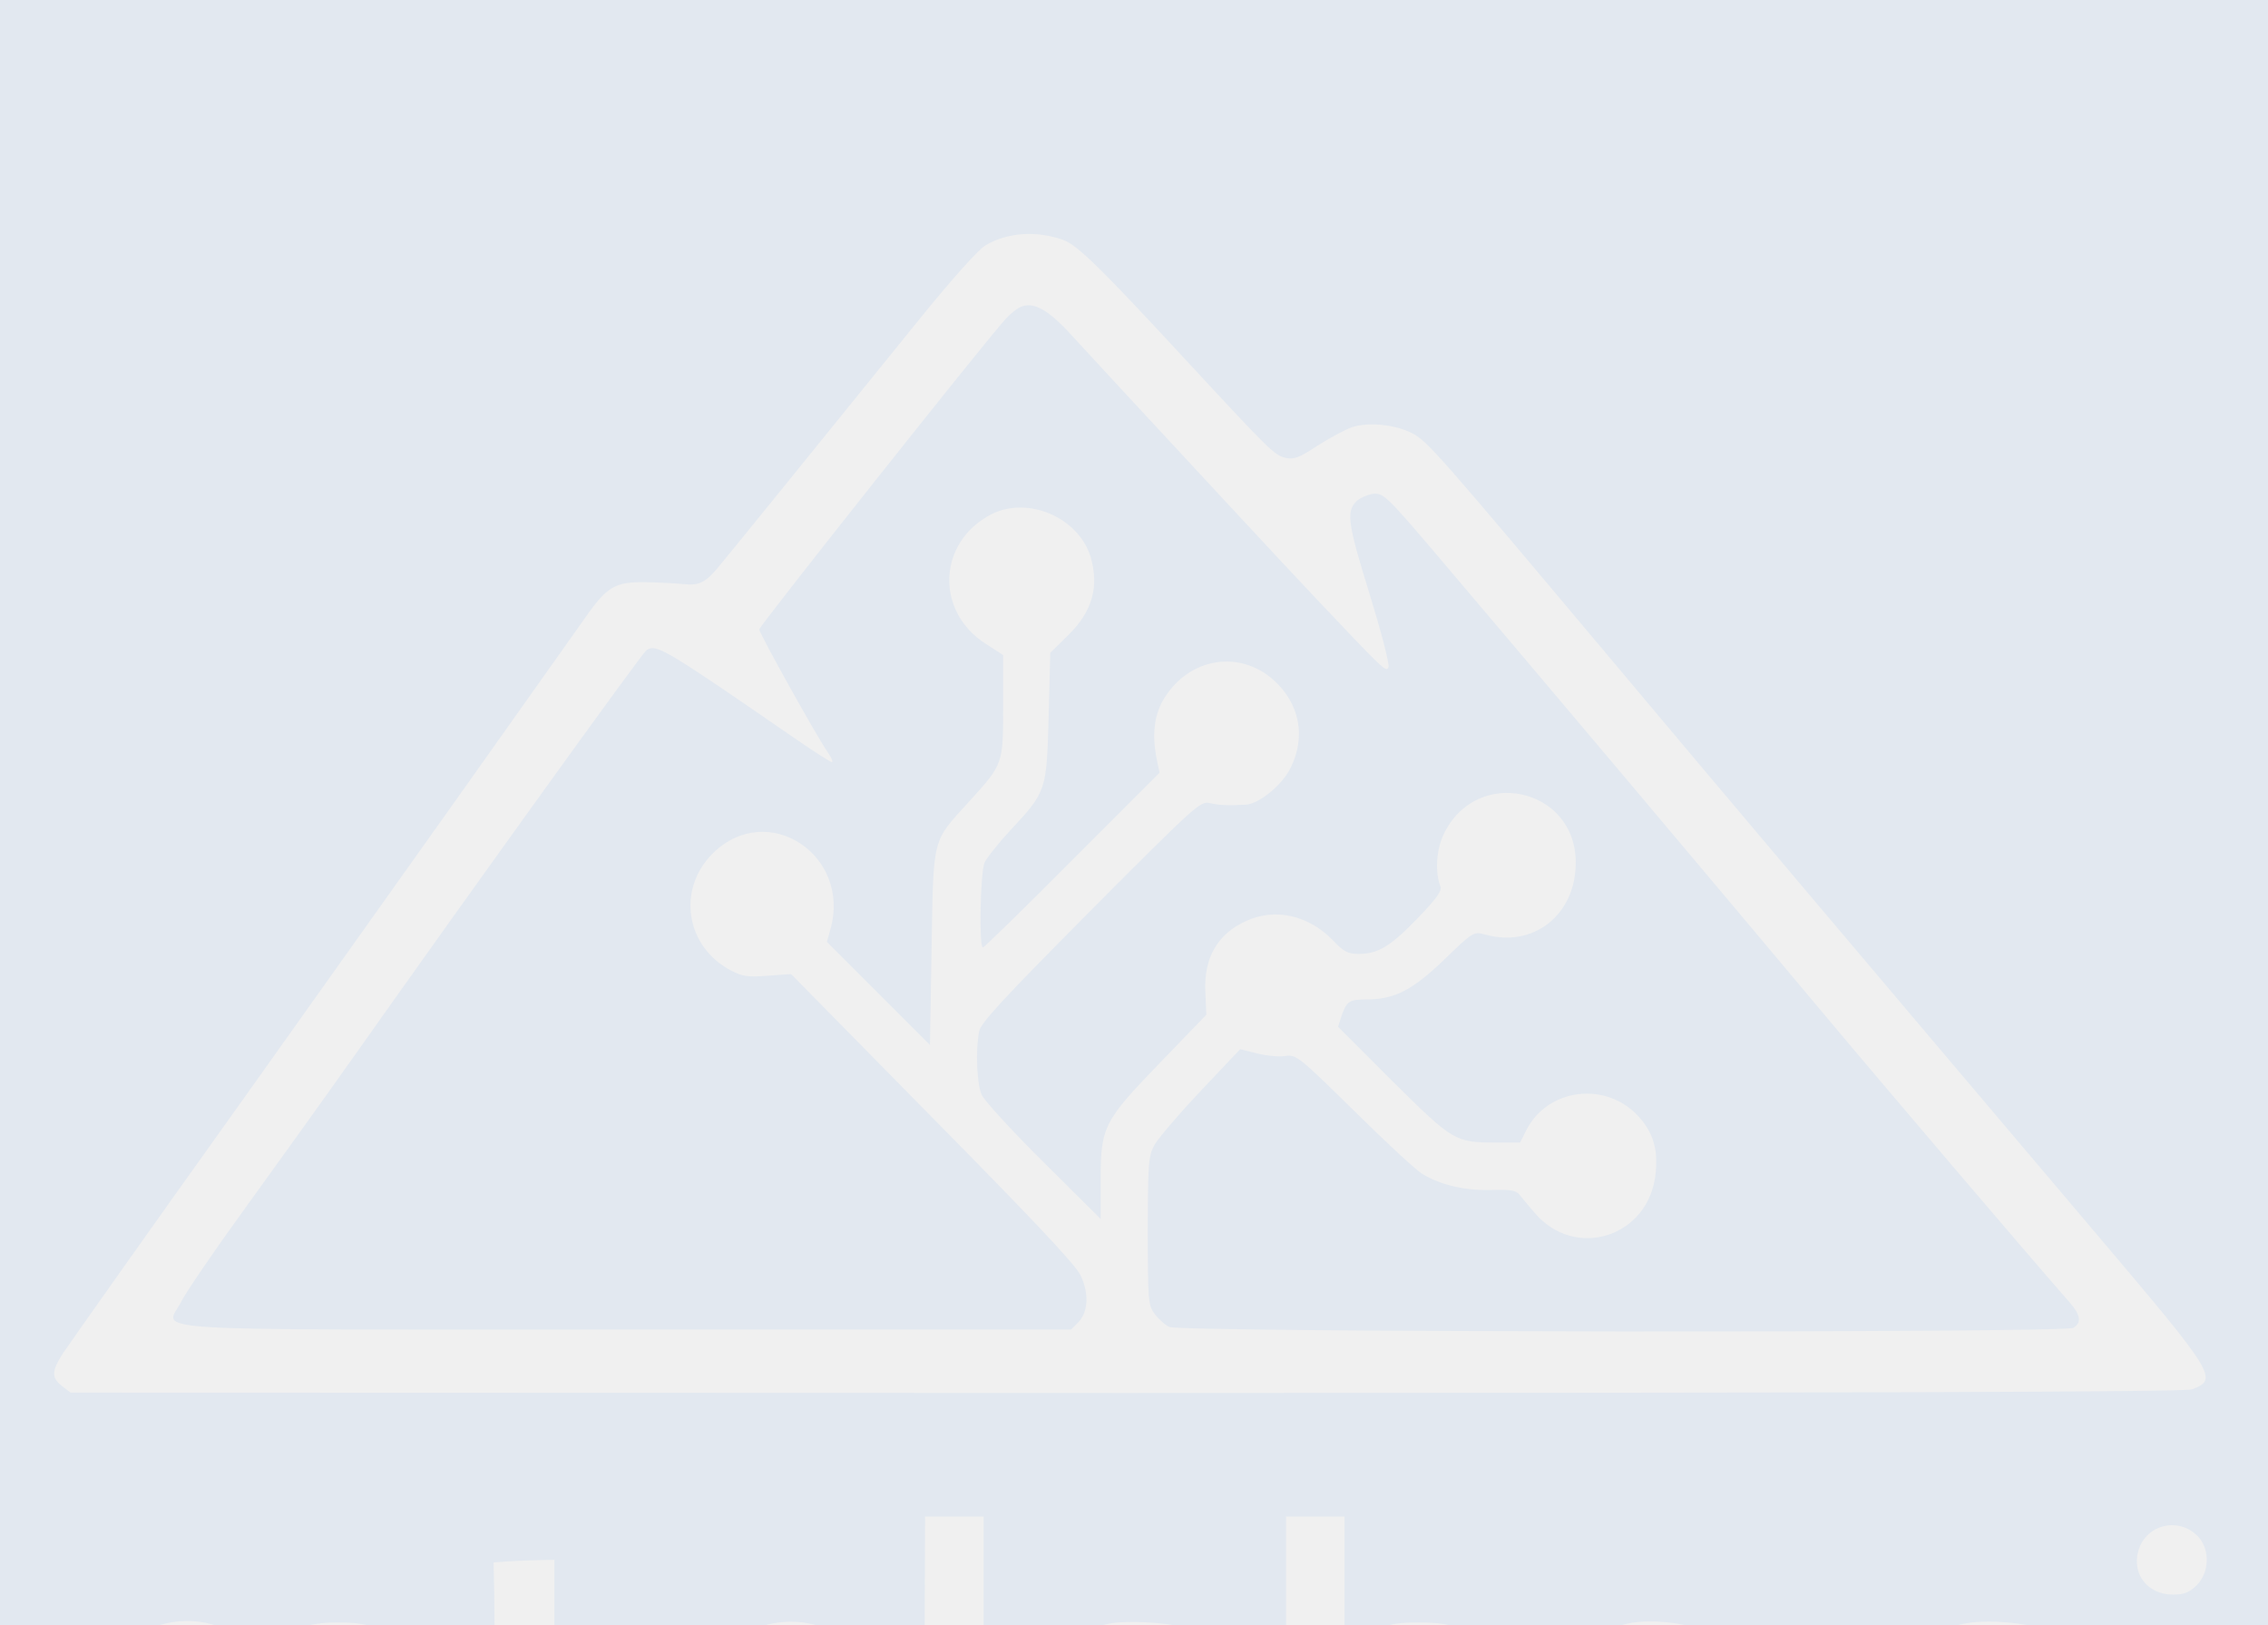
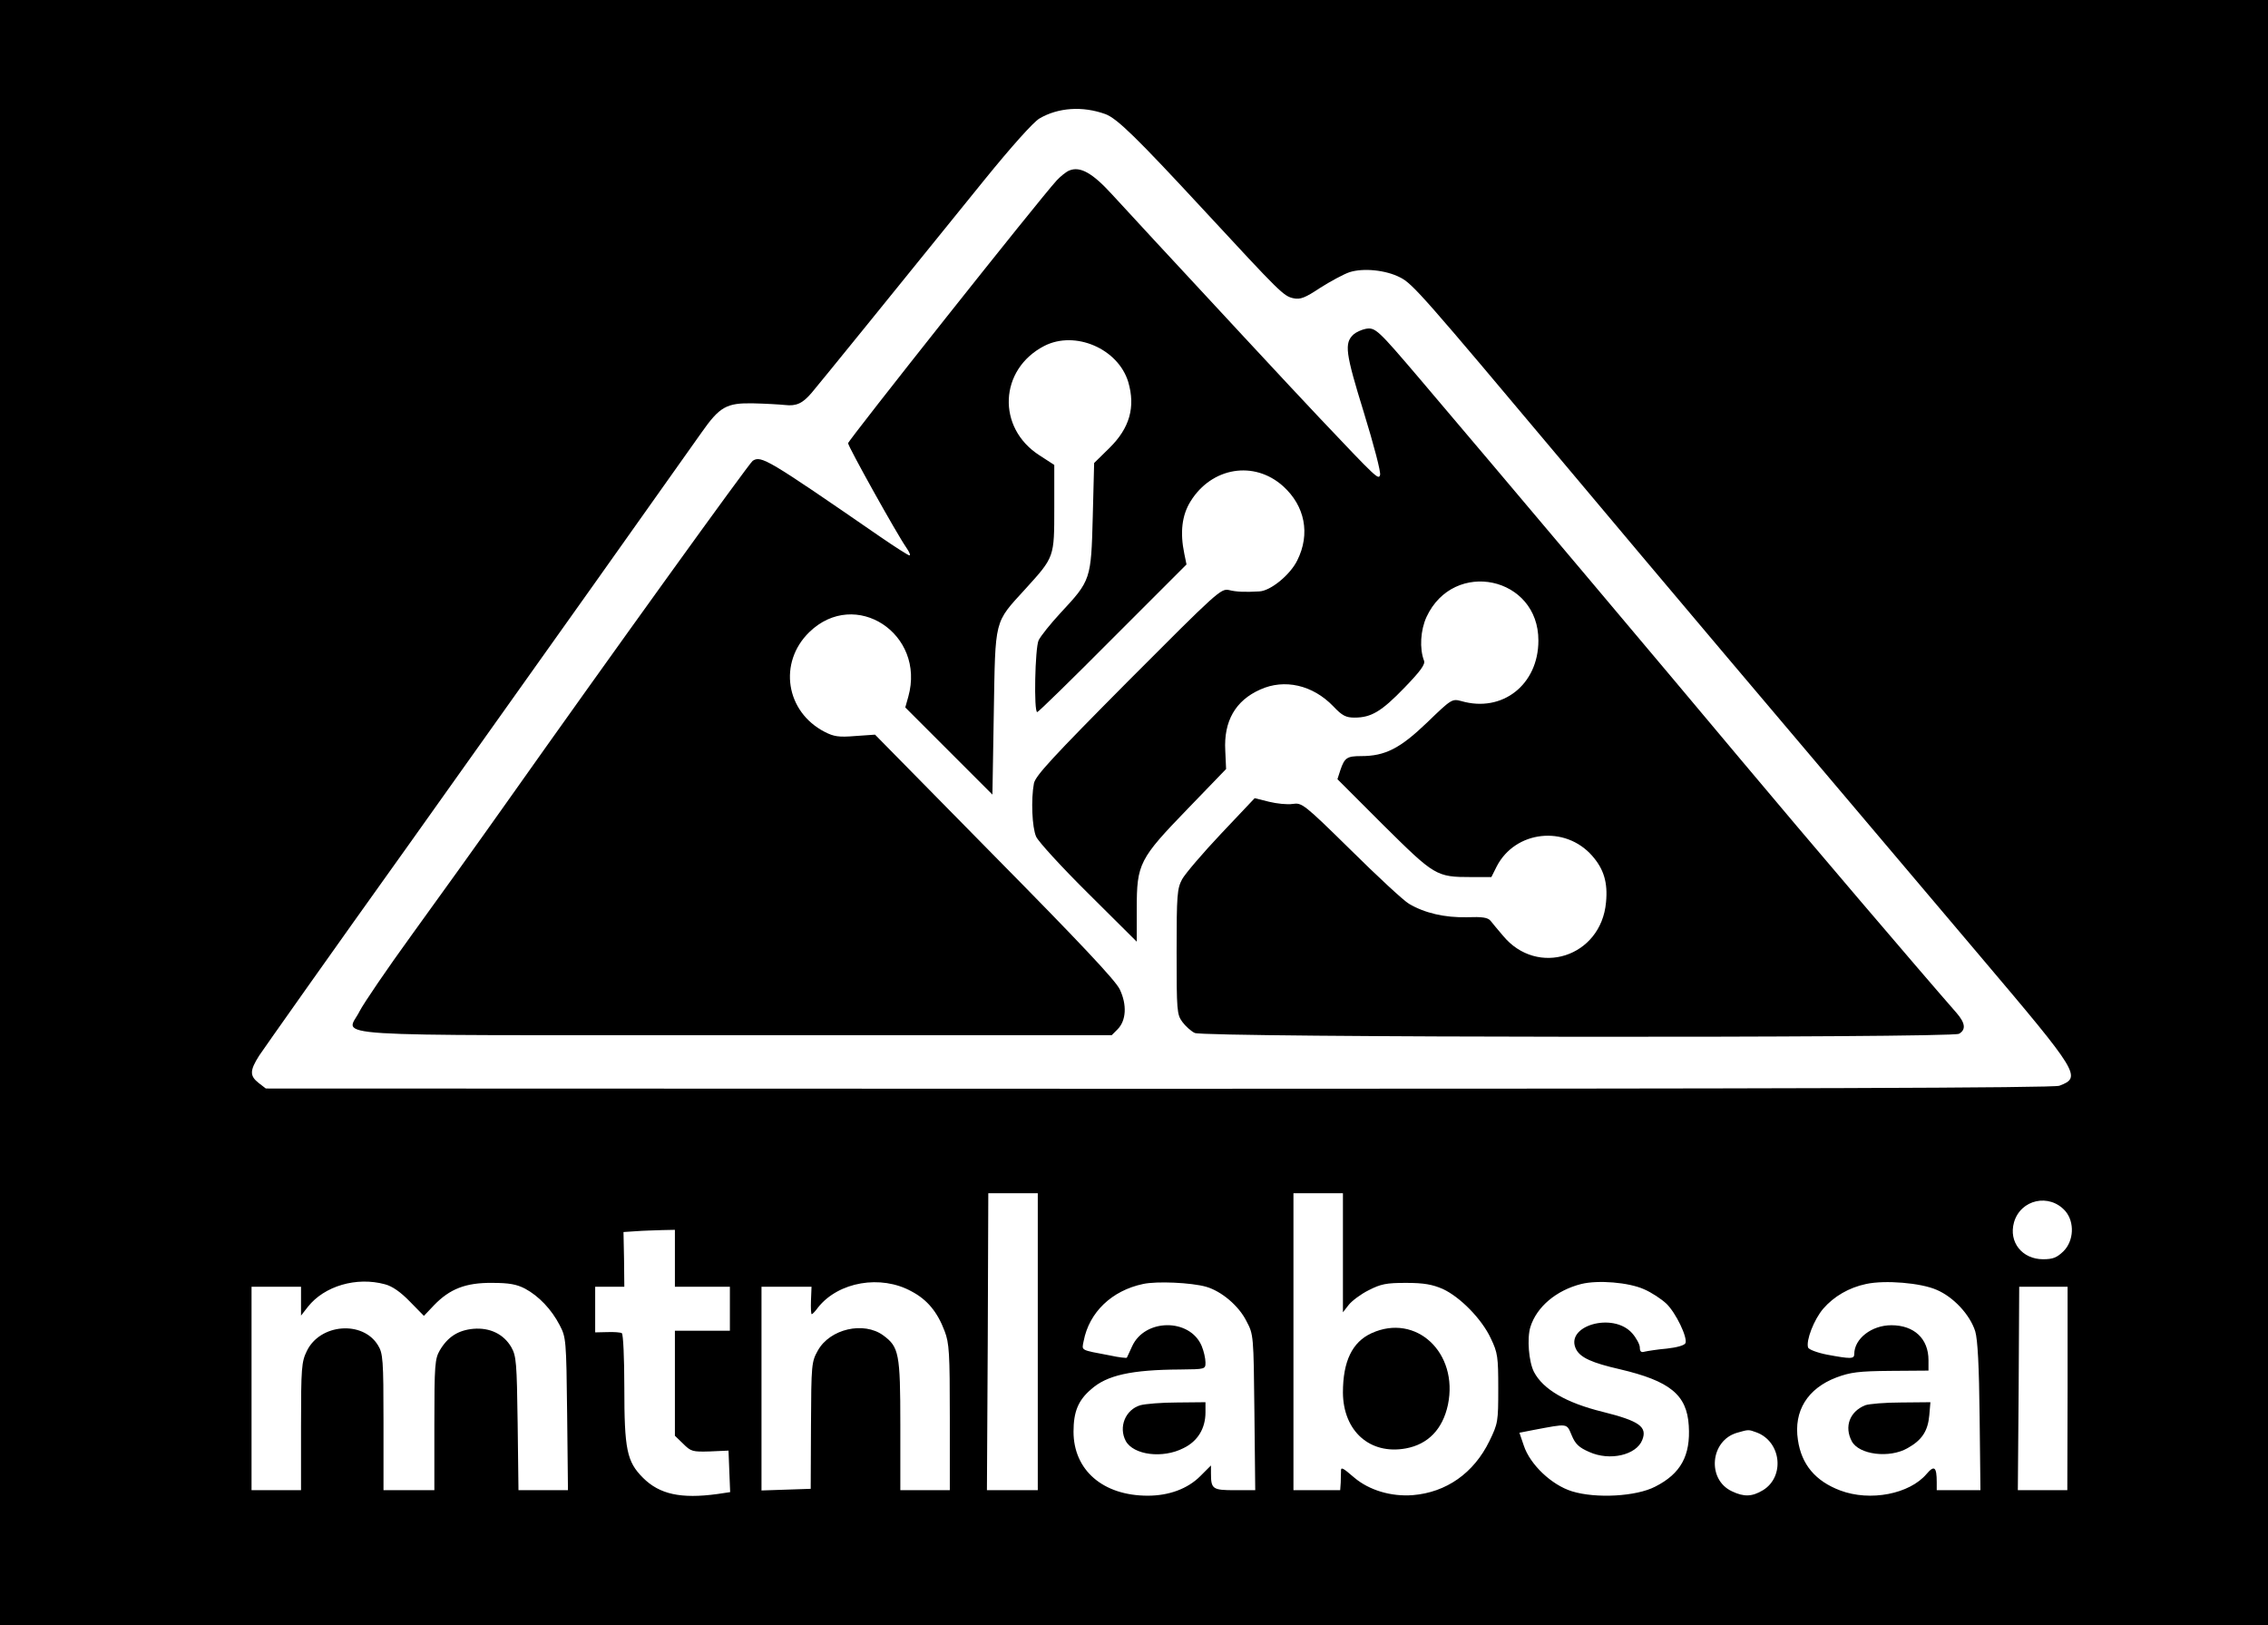
- <svg xmlns="http://www.w3.org/2000/svg" width="1100" height="788" viewBox="100 30 930 520">
+ <svg xmlns="http://www.w3.org/2000/svg" width="1100" height="788" viewBox="0 0 1100 788">
+   <path id="Shape" fill="#ffffff" fill-rule="evenodd" stroke="none" d="M -118 1108 L 1247 1108 L 1247 -257 L -118 -257 Z" />
  <g id="Group">
-     <path id="Path" fill="#e2e8f0" stroke="none" d="M -118 425.333 L -118 1108 L 564.667 1108 L 1247.333 1108 L 1247.333 425.333 L 1247.333 -257.333 L 564.667 -257.333 L -118 -257.333 L -118 425.333 Z M 536.133 55.333 C 541.867 57.467 551.6 67.067 583.333 101.333 C 621.467 142.533 622.533 143.6 627.467 144.667 C 630.667 145.333 633.067 144.4 640.267 139.6 C 645.333 136.4 651.733 132.933 654.533 132 C 661.2 129.867 672.133 130.933 679.067 134.533 C 685.2 137.6 690.267 143.467 759.6 226 C 806 281.333 854.933 339.2 960.533 463.867 C 1008.533 520.533 1009.733 522.4 998.8 526.533 C 996.133 527.6 867.2 528 562 528 L 128.933 527.867 L 125.467 525.2 C 121.067 521.733 121.067 519.2 125.733 511.867 C 127.867 508.667 160.667 462.133 198.933 408.667 C 262.933 318.8 326.267 229.6 340.267 209.733 C 349.067 197.2 352.4 195.333 365.333 195.6 C 371.2 195.733 378.133 196.133 380.667 196.4 C 386.267 197.067 389.333 195.6 393.733 190.4 C 396.933 186.667 434.133 140.8 477.467 87.2 C 490.667 70.933 501.2 59.2 504.133 57.467 C 513.2 52.133 525.067 51.333 536.133 55.333 Z M 503.333 650.667 L 503.333 722.667 L 491.067 722.667 L 478.667 722.667 L 479.067 650.667 L 479.333 578.667 L 491.333 578.667 L 503.333 578.667 L 503.333 650.667 Z M 651.333 607.467 L 651.333 636.4 L 654.133 632.8 C 655.733 630.8 660 627.6 663.733 625.733 C 669.733 622.667 672.267 622.133 682 622.133 C 690.667 622.133 694.8 622.933 699.733 625.067 C 708.133 628.933 718.667 639.6 723.067 649.067 C 726.4 656 726.667 658 726.667 673.333 C 726.667 689.467 726.533 690.267 722.4 698.8 C 714.8 714.4 701.467 723.733 685.2 725.067 C 674.667 725.867 664 722.667 656.8 716.533 C 651.067 711.6 650.267 711.2 650.4 713.6 C 650.4 714.533 650.267 716.933 650.267 718.933 L 650 722.667 L 638.667 722.667 L 627.333 722.667 L 627.333 650.667 L 627.333 578.667 L 639.333 578.667 L 651.333 578.667 L 651.333 607.467 Z M 1001.733 587.333 C 1006.267 592.667 1005.867 601.733 1000.8 606.8 C 997.6 609.867 995.733 610.667 990.933 610.667 C 980.8 610.667 974.133 602.4 976.8 592.8 C 980 581.6 994 578.533 1001.733 587.333 Z M 327.333 610.267 L 327.333 624 L 340.667 624 L 354 624 L 354 634.667 L 354 645.333 L 340.667 645.333 L 327.333 645.333 L 327.333 670.8 L 327.333 696.267 L 331.333 700.133 C 335.067 703.867 335.867 704.133 344.267 703.867 L 353.333 703.467 L 353.733 713.6 L 354.133 723.6 L 347.867 724.533 C 330.267 726.933 319.867 724.667 311.867 716.667 C 304 708.8 302.8 702.933 302.8 672.667 C 302.8 658.667 302.267 646.933 301.6 646.533 C 301.067 646.133 297.867 645.867 294.533 646 L 288.667 646.133 L 288.667 635.067 L 288.667 624 L 295.733 624 L 302.8 624 L 302.667 610.667 L 302.4 597.467 L 308.533 597.067 C 311.867 596.8 317.467 596.667 321.067 596.533 L 327.333 596.4 L 327.333 610.267 Z M 186.667 622.8 C 190.267 623.733 194.267 626.533 198.8 631.2 L 205.6 638.133 L 210.533 632.933 C 218.133 625.067 225.867 622 238.667 622.133 C 246.933 622.133 250.533 622.8 254.667 624.933 C 261.333 628.533 267.467 634.933 271.467 642.667 C 274.533 648.533 274.667 649.733 275.067 685.6 L 275.467 722.667 L 263.467 722.667 L 251.467 722.667 L 251.067 690.267 C 250.667 660.667 250.4 657.6 248 653.333 C 244.267 646.933 237.6 643.733 229.6 644.4 C 222.267 645.067 217.2 648.267 213.333 654.8 C 210.933 658.933 210.667 661.733 210.667 690.933 L 210.667 722.667 L 198.4 722.667 L 186 722.667 L 186 689.6 C 186 659.333 185.733 656.267 183.333 652.4 C 176 640.267 155.2 641.867 148.8 655.2 C 146.267 660.4 146 663.2 146 691.733 L 146 722.667 L 134 722.667 L 122 722.667 L 122 673.333 L 122 624 L 134 624 L 146 624 L 146 630.933 L 146 638 L 149.333 633.733 C 157.333 623.6 172.933 619.067 186.667 622.8 Z M 442.133 626.267 C 449.733 630.267 454.667 636.267 458.133 645.467 C 460.4 651.333 460.667 656.133 460.667 687.333 L 460.667 722.667 L 448.667 722.667 L 436.667 722.667 L 436.667 690.933 C 436.667 656.267 436 653.2 428.4 647.6 C 418.933 640.667 402.533 644.4 396.667 654.933 C 393.6 660.4 393.467 661.6 393.333 691.333 L 393.2 722 L 381.333 722.4 L 369.333 722.8 L 369.333 673.333 L 369.333 624 L 381.467 624 L 393.6 624 L 393.333 630.667 C 393.2 634.267 393.333 637.333 393.733 637.333 C 394 637.333 395.467 635.867 396.8 634 C 406.667 621.6 427.2 618 442.133 626.267 Z M 584.933 624 C 592.4 626.133 600.8 633.2 604.533 640.667 C 608 647.2 608 647.467 608.4 684.933 L 608.8 722.667 L 598.933 722.667 C 588.133 722.667 587.333 722.133 587.333 714.533 L 587.333 710.667 L 582.133 715.867 C 576 722 566.933 725.333 556.667 725.333 C 534.933 725.333 520.667 712.933 520.667 694.267 C 520.667 684.667 522.933 679.067 529.2 673.733 C 536.8 666.933 548.533 664.267 572.4 664.133 C 584.667 664 584.667 664 584.667 660.667 C 584.667 658.8 583.867 655.2 582.8 652.667 C 577.067 639.2 555.2 639.333 549.067 652.933 C 547.733 655.733 546.667 658.267 546.533 658.4 C 546.267 658.667 542.667 658.267 538.4 657.333 C 523.6 654.533 524.667 655.067 525.6 650.267 C 528.267 636.4 539.2 625.867 554.4 622.667 C 561.067 621.2 577.867 622 584.933 624 Z M 797.333 625.2 C 801.067 626.8 805.867 630 808.267 632.267 C 812.8 636.667 818.533 648.533 817.467 651.333 C 817.067 652.4 813.333 653.467 808.4 654 C 803.733 654.4 798.933 655.2 797.733 655.467 C 796 656 795.333 655.467 795.333 653.467 C 795.333 652 793.6 648.8 791.6 646.533 C 782.267 636 758.4 643.067 764.533 654.533 C 766.667 658.4 772.133 660.933 785.6 664 C 810 669.733 818.133 676.4 819.067 691.333 C 820 705.867 815.2 714.667 802.8 720.933 C 793.6 725.733 774 726.8 762.4 723.2 C 752.533 720.133 742.133 710.267 739.067 701.067 L 736.933 694.8 L 743.733 693.467 C 760.8 690.267 759.733 690.133 762.267 696 C 764 700.267 765.867 702 770.8 704.133 C 780.8 708.667 793.733 705.6 796.533 698.267 C 799.067 691.867 794.933 689.067 777.333 684.667 C 759.467 680.267 748.4 673.733 744 665.333 C 741.467 660.4 740.533 649.067 742.267 643.467 C 745.333 633.733 754.8 625.733 766.933 622.667 C 775.067 620.667 789.867 621.867 797.333 625.2 Z M 939.2 625.467 C 947.467 628.933 955.467 637.6 958 645.6 C 959.2 649.6 959.867 662.4 960.133 686.933 L 960.533 722.667 L 949.867 722.667 L 939.333 722.667 L 939.333 718.8 C 939.333 711.333 938.133 710.4 934.4 714.8 C 926.133 724.533 907.067 728.267 892.533 722.8 C 880.533 718.267 873.733 710.267 872 698.267 C 869.867 684.267 876.667 673.333 890.667 668 C 897.467 665.467 901.467 664.933 916.933 664.8 L 935.333 664.667 L 935.333 659.6 C 935.333 649.2 928.4 642.667 917.333 642.667 C 907.733 642.667 899.333 649.2 899.333 656.667 C 899.333 659.067 897.6 659.067 886.133 656.933 C 881.333 656 877.2 654.4 876.933 653.467 C 875.867 650.133 879.733 640 884.267 634.667 C 889.467 628.667 896.8 624.4 905.067 622.667 C 914.267 620.667 931.6 622.133 939.2 625.467 Z M 1002.8 673.333 L 1002.667 722.667 L 990.667 722.667 L 978.667 722.667 L 979.067 673.333 L 979.333 624 L 991.067 624 L 1002.8 624 L 1002.8 673.333 Z M 852 694.667 C 864 699.2 865.733 716.133 855.067 722.667 C 849.733 725.867 845.867 726 840 723.2 C 827.733 717.467 829.467 698.533 842.533 694.8 C 848.133 693.2 848 693.2 852 694.667 Z" />
-     <path id="path1" fill="#e2e8f0" stroke="none" d="M 518.667 82.667 C 517.2 83.2 514.4 85.467 512.533 87.467 C 504.267 96.4 411.333 213.6 411.333 214.933 C 411.333 216.533 434.933 258.933 439.6 265.6 C 441.067 267.733 441.733 269.333 441.067 269.333 C 440.533 269.333 434 265.2 426.667 260.133 C 372.133 222.533 369.2 220.8 365.067 223.467 C 363.333 224.667 296.133 317.867 245.6 389.333 C 232.4 408 211.733 436.8 199.733 453.333 C 187.733 469.867 176.4 486.533 174.4 490.4 C 168.133 503.2 149.6 502 357.333 502 L 539.2 502 L 542 499.2 C 546.267 494.933 546.667 487.2 543.067 479.733 C 540.933 475.333 523.333 456.667 482.133 414.933 L 424.4 356.267 L 414.8 356.933 C 406.8 357.6 404.4 357.2 400 354.933 C 381.067 345.2 377.333 321.333 392.533 306.533 C 414.8 284.933 449.067 307.333 440.533 337.867 L 439.067 343.067 L 460.267 364.267 L 481.333 385.333 L 482 345.733 C 482.8 299.6 482 302.4 497.333 285.6 C 511.467 270 511.333 270.4 511.333 246.133 L 511.333 225.467 L 504.133 220.8 C 483.333 207.467 484.533 179.067 506.533 167.733 C 521.467 160.133 542.267 169.067 547.2 185.2 C 550.8 197.467 547.867 207.6 538.133 217.2 L 530.667 224.533 L 530 250.533 C 529.2 281.067 529.067 281.467 514.4 297.2 C 509.467 302.533 504.667 308.533 503.733 310.533 C 502 314.267 501.333 345.333 503.067 345.333 C 503.6 345.333 520.133 329.2 539.733 309.467 L 575.467 273.733 L 574.4 268.533 C 572.267 258.267 573.2 249.867 577.467 243.067 C 587.733 226.533 608.267 223.2 622.267 235.733 C 632.933 245.333 635.6 258.933 629.2 271.733 C 625.733 278.8 616.267 286.533 610.8 286.8 C 604 287.2 599.733 287.067 596 286.133 C 592.133 285.333 590.267 287.067 547.2 330.267 C 510.667 367.067 502.267 376.133 501.467 379.867 C 500 387.6 500.533 401.2 502.533 405.733 C 503.6 408.133 514.933 420.533 527.867 433.333 L 551.333 456.667 L 551.333 440.667 C 551.333 418.8 552.533 416.533 576.133 392.133 L 594.667 372.933 L 594.267 364 C 593.467 349.733 599.2 339.733 611.2 334.4 C 622.933 329.067 636.667 332.133 646.667 342.533 C 650.933 347.067 652.8 348 656.933 348 C 665.067 348 670 345.067 681.2 333.467 C 689.067 325.333 691.333 322.133 690.667 320.4 C 688.4 314.533 688.933 305.6 691.867 299.2 C 705.067 270.8 746.267 279.6 746.133 310.667 C 746.133 332 728.667 345.733 708.8 340 C 704.267 338.8 704 338.933 692.133 350.4 C 679.067 362.933 671.867 366.667 660.133 366.667 C 653.333 366.667 652.133 367.467 650.133 373.333 L 648.667 377.867 L 670.933 400.133 C 695.867 424.8 696.533 425.333 713.6 425.333 L 723.333 425.333 L 725.867 420.267 C 734.8 402.8 759.067 400 772.267 415.067 C 777.867 421.467 779.867 428 778.933 437.6 C 776.533 464.133 745.6 474 728.933 453.733 C 726.533 450.933 723.867 447.733 722.933 446.533 C 721.6 444.933 718.933 444.533 711.467 444.8 C 700.8 445.067 690.933 442.8 683.333 438.267 C 680.8 436.8 668.133 425.067 655.2 412.267 C 632.267 389.733 631.467 389.2 626.933 389.867 C 624.4 390.267 619.2 389.733 615.467 388.8 L 608.533 387.067 L 592.267 404.267 C 583.333 413.733 574.8 423.733 573.333 426.4 C 570.933 430.933 570.667 433.867 570.667 461.6 C 570.667 490.133 570.8 492 573.467 495.6 C 574.933 497.6 577.733 500.133 579.467 500.933 C 583.733 503.2 946 503.467 950.133 501.333 C 953.6 499.333 953.2 496.133 948.933 491.2 C 931.867 471.733 875.467 405.6 844.533 368.667 C 809.733 327.067 726.8 228.667 688.267 183.333 C 668.267 159.867 667.067 158.667 662.4 159.467 C 660.4 159.867 657.733 161.067 656.533 162.133 C 651.867 166.4 652.533 171.067 661.467 200 C 666.267 215.6 669.867 229.2 669.333 230.4 C 668.533 232.667 668 232.267 640 202.667 C 634.8 197.2 618 179.2 602.667 162.667 C 587.333 146.133 568.133 125.467 560 116.667 C 551.867 107.867 542.533 97.733 539.333 94.267 C 529.867 83.867 523.867 80.533 518.667 82.667 Z" />
-     <path id="path2" fill="#e2e8f0" stroke="none" d="M 665.2 646.533 C 655.867 650.8 651.333 660.133 651.333 675.333 C 651.467 694 664.4 705.6 681.867 702.4 C 692.667 700.4 699.733 693.067 702.267 681.2 C 707.467 656 686.8 636.667 665.2 646.533 Z" />
-     <path id="path3" fill="#e2e8f0" stroke="none" d="M 553.067 681.467 C 545.867 683.6 542.4 692 546 698.8 C 549.733 705.6 563.867 707.467 574 702.267 C 580.933 698.933 584.667 692.667 584.667 684.933 L 584.667 680 L 571.067 680.133 C 563.467 680.133 555.467 680.8 553.067 681.467 Z" />
-     <path id="path4" fill="#e2e8f0" stroke="none" d="M 904.667 681.467 C 897.067 684.533 894.4 691.867 898.133 698.933 C 901.6 705.467 916.4 707.333 925.2 702.267 C 932.133 698.4 935.067 694 935.733 686.267 L 936.267 680 L 922.133 680.133 C 914.4 680.133 906.533 680.8 904.667 681.467 Z" />
+     <path id="Path" fill="#000000" stroke="none" d="M -118 425.333 L -118 1108 L 564.667 1108 L 1247.333 1108 L 1247.333 425.333 L 1247.333 -257.333 L 564.667 -257.333 L -118 -257.333 L -118 425.333 Z M 536.133 55.333 C 541.867 57.467 551.6 67.067 583.333 101.333 C 621.467 142.533 622.533 143.6 627.467 144.667 C 630.667 145.333 633.067 144.4 640.267 139.6 C 645.333 136.4 651.733 132.933 654.533 132 C 661.2 129.867 672.133 130.933 679.067 134.533 C 685.2 137.6 690.267 143.467 759.6 226 C 806 281.333 854.933 339.2 960.533 463.867 C 1008.533 520.533 1009.733 522.4 998.8 526.533 C 996.133 527.6 867.2 528 562 528 L 128.933 527.867 L 125.467 525.2 C 121.067 521.733 121.067 519.2 125.733 511.867 C 127.867 508.667 160.667 462.133 198.933 408.667 C 262.933 318.8 326.267 229.6 340.267 209.733 C 349.067 197.2 352.4 195.333 365.333 195.6 C 371.2 195.733 378.133 196.133 380.667 196.4 C 386.267 197.067 389.333 195.6 393.733 190.4 C 396.933 186.667 434.133 140.8 477.467 87.2 C 490.667 70.933 501.2 59.2 504.133 57.467 C 513.2 52.133 525.067 51.333 536.133 55.333 Z M 503.333 650.667 L 503.333 722.667 L 491.067 722.667 L 478.667 722.667 L 479.067 650.667 L 479.333 578.667 L 491.333 578.667 L 503.333 578.667 L 503.333 650.667 Z M 651.333 607.467 L 651.333 636.4 L 654.133 632.8 C 655.733 630.8 660 627.6 663.733 625.733 C 669.733 622.667 672.267 622.133 682 622.133 C 690.667 622.133 694.8 622.933 699.733 625.067 C 708.133 628.933 718.667 639.6 723.067 649.067 C 726.4 656 726.667 658 726.667 673.333 C 726.667 689.467 726.533 690.267 722.4 698.8 C 714.8 714.4 701.467 723.733 685.2 725.067 C 674.667 725.867 664 722.667 656.8 716.533 C 651.067 711.6 650.267 711.2 650.4 713.6 C 650.4 714.533 650.267 716.933 650.267 718.933 L 650 722.667 L 638.667 722.667 L 627.333 722.667 L 627.333 650.667 L 627.333 578.667 L 639.333 578.667 L 651.333 578.667 L 651.333 607.467 Z M 1001.733 587.333 C 1006.267 592.667 1005.867 601.733 1000.8 606.8 C 997.6 609.867 995.733 610.667 990.933 610.667 C 980.8 610.667 974.133 602.4 976.8 592.8 C 980 581.6 994 578.533 1001.733 587.333 Z M 327.333 610.267 L 327.333 624 L 340.667 624 L 354 624 L 354 634.667 L 354 645.333 L 340.667 645.333 L 327.333 645.333 L 327.333 670.8 L 327.333 696.267 L 331.333 700.133 C 335.067 703.867 335.867 704.133 344.267 703.867 L 353.333 703.467 L 353.733 713.6 L 354.133 723.6 L 347.867 724.533 C 330.267 726.933 319.867 724.667 311.867 716.667 C 304 708.8 302.8 702.933 302.8 672.667 C 302.8 658.667 302.267 646.933 301.6 646.533 C 301.067 646.133 297.867 645.867 294.533 646 L 288.667 646.133 L 288.667 635.067 L 288.667 624 L 295.733 624 L 302.8 624 L 302.667 610.667 L 302.4 597.467 L 308.533 597.067 C 311.867 596.8 317.467 596.667 321.067 596.533 L 327.333 596.4 L 327.333 610.267 Z M 186.667 622.8 C 190.267 623.733 194.267 626.533 198.8 631.2 L 205.6 638.133 L 210.533 632.933 C 218.133 625.067 225.867 622 238.667 622.133 C 246.933 622.133 250.533 622.8 254.667 624.933 C 261.333 628.533 267.467 634.933 271.467 642.667 C 274.533 648.533 274.667 649.733 275.067 685.6 L 275.467 722.667 L 263.467 722.667 L 251.467 722.667 L 251.067 690.267 C 250.667 660.667 250.4 657.6 248 653.333 C 244.267 646.933 237.6 643.733 229.6 644.4 C 222.267 645.067 217.2 648.267 213.333 654.8 C 210.933 658.933 210.667 661.733 210.667 690.933 L 210.667 722.667 L 198.4 722.667 L 186 722.667 L 186 689.6 C 186 659.333 185.733 656.267 183.333 652.4 C 176 640.267 155.2 641.867 148.8 655.2 C 146.267 660.4 146 663.2 146 691.733 L 146 722.667 L 134 722.667 L 122 722.667 L 122 673.333 L 122 624 L 134 624 L 146 624 L 146 630.933 L 146 638 L 149.333 633.733 C 157.333 623.6 172.933 619.067 186.667 622.8 Z M 442.133 626.267 C 449.733 630.267 454.667 636.267 458.133 645.467 C 460.4 651.333 460.667 656.133 460.667 687.333 L 460.667 722.667 L 448.667 722.667 L 436.667 722.667 L 436.667 690.933 C 436.667 656.267 436 653.2 428.4 647.6 C 418.933 640.667 402.533 644.4 396.667 654.933 C 393.6 660.4 393.467 661.6 393.333 691.333 L 393.2 722 L 381.333 722.4 L 369.333 722.8 L 369.333 673.333 L 369.333 624 L 381.467 624 L 393.6 624 L 393.333 630.667 C 393.2 634.267 393.333 637.333 393.733 637.333 C 394 637.333 395.467 635.867 396.8 634 C 406.667 621.6 427.2 618 442.133 626.267 Z M 584.933 624 C 592.4 626.133 600.8 633.2 604.533 640.667 C 608 647.2 608 647.467 608.4 684.933 L 608.8 722.667 L 598.933 722.667 C 588.133 722.667 587.333 722.133 587.333 714.533 L 587.333 710.667 L 582.133 715.867 C 576 722 566.933 725.333 556.667 725.333 C 534.933 725.333 520.667 712.933 520.667 694.267 C 520.667 684.667 522.933 679.067 529.2 673.733 C 536.8 666.933 548.533 664.267 572.4 664.133 C 584.667 664 584.667 664 584.667 660.667 C 584.667 658.8 583.867 655.2 582.8 652.667 C 577.067 639.2 555.2 639.333 549.067 652.933 C 547.733 655.733 546.667 658.267 546.533 658.4 C 546.267 658.667 542.667 658.267 538.4 657.333 C 523.6 654.533 524.667 655.067 525.6 650.267 C 528.267 636.4 539.2 625.867 554.4 622.667 C 561.067 621.2 577.867 622 584.933 624 Z M 797.333 625.2 C 801.067 626.8 805.867 630 808.267 632.267 C 812.8 636.667 818.533 648.533 817.467 651.333 C 817.067 652.4 813.333 653.467 808.4 654 C 803.733 654.4 798.933 655.2 797.733 655.467 C 796 656 795.333 655.467 795.333 653.467 C 795.333 652 793.6 648.8 791.6 646.533 C 782.267 636 758.4 643.067 764.533 654.533 C 766.667 658.4 772.133 660.933 785.6 664 C 810 669.733 818.133 676.4 819.067 691.333 C 820 705.867 815.2 714.667 802.8 720.933 C 793.6 725.733 774 726.8 762.4 723.2 C 752.533 720.133 742.133 710.267 739.067 701.067 L 736.933 694.8 L 743.733 693.467 C 760.8 690.267 759.733 690.133 762.267 696 C 764 700.267 765.867 702 770.8 704.133 C 780.8 708.667 793.733 705.6 796.533 698.267 C 799.067 691.867 794.933 689.067 777.333 684.667 C 759.467 680.267 748.4 673.733 744 665.333 C 741.467 660.4 740.533 649.067 742.267 643.467 C 745.333 633.733 754.8 625.733 766.933 622.667 C 775.067 620.667 789.867 621.867 797.333 625.2 Z M 939.2 625.467 C 947.467 628.933 955.467 637.6 958 645.6 C 959.2 649.6 959.867 662.4 960.133 686.933 L 960.533 722.667 L 949.867 722.667 L 939.333 722.667 L 939.333 718.8 C 939.333 711.333 938.133 710.4 934.4 714.8 C 926.133 724.533 907.067 728.267 892.533 722.8 C 880.533 718.267 873.733 710.267 872 698.267 C 869.867 684.267 876.667 673.333 890.667 668 C 897.467 665.467 901.467 664.933 916.933 664.8 L 935.333 664.667 L 935.333 659.6 C 935.333 649.2 928.4 642.667 917.333 642.667 C 907.733 642.667 899.333 649.2 899.333 656.667 C 899.333 659.067 897.6 659.067 886.133 656.933 C 881.333 656 877.2 654.4 876.933 653.467 C 875.867 650.133 879.733 640 884.267 634.667 C 889.467 628.667 896.8 624.4 905.067 622.667 C 914.267 620.667 931.6 622.133 939.2 625.467 Z M 1002.8 673.333 L 1002.667 722.667 L 990.667 722.667 L 978.667 722.667 L 979.067 673.333 L 979.333 624 L 991.067 624 L 1002.8 624 L 1002.8 673.333 Z M 852 694.667 C 864 699.2 865.733 716.133 855.067 722.667 C 849.733 725.867 845.867 726 840 723.2 C 827.733 717.467 829.467 698.533 842.533 694.8 C 848.133 693.2 848 693.2 852 694.667 Z" />
+     <path id="path1" fill="#000000" stroke="none" d="M 518.667 82.667 C 517.2 83.2 514.4 85.467 512.533 87.467 C 504.267 96.4 411.333 213.6 411.333 214.933 C 411.333 216.533 434.933 258.933 439.6 265.6 C 441.067 267.733 441.733 269.333 441.067 269.333 C 440.533 269.333 434 265.2 426.667 260.133 C 372.133 222.533 369.2 220.8 365.067 223.467 C 363.333 224.667 296.133 317.867 245.6 389.333 C 232.4 408 211.733 436.8 199.733 453.333 C 187.733 469.867 176.4 486.533 174.4 490.4 C 168.133 503.2 149.6 502 357.333 502 L 539.2 502 L 542 499.2 C 546.267 494.933 546.667 487.2 543.067 479.733 C 540.933 475.333 523.333 456.667 482.133 414.933 L 424.4 356.267 L 414.8 356.933 C 406.8 357.6 404.4 357.2 400 354.933 C 381.067 345.2 377.333 321.333 392.533 306.533 C 414.8 284.933 449.067 307.333 440.533 337.867 L 439.067 343.067 L 460.267 364.267 L 481.333 385.333 L 482 345.733 C 482.8 299.6 482 302.4 497.333 285.6 C 511.467 270 511.333 270.4 511.333 246.133 L 511.333 225.467 L 504.133 220.8 C 483.333 207.467 484.533 179.067 506.533 167.733 C 521.467 160.133 542.267 169.067 547.2 185.2 C 550.8 197.467 547.867 207.6 538.133 217.2 L 530.667 224.533 L 530 250.533 C 529.2 281.067 529.067 281.467 514.4 297.2 C 509.467 302.533 504.667 308.533 503.733 310.533 C 502 314.267 501.333 345.333 503.067 345.333 C 503.6 345.333 520.133 329.2 539.733 309.467 L 575.467 273.733 L 574.4 268.533 C 572.267 258.267 573.2 249.867 577.467 243.067 C 587.733 226.533 608.267 223.2 622.267 235.733 C 632.933 245.333 635.6 258.933 629.2 271.733 C 625.733 278.8 616.267 286.533 610.8 286.8 C 604 287.2 599.733 287.067 596 286.133 C 592.133 285.333 590.267 287.067 547.2 330.267 C 510.667 367.067 502.267 376.133 501.467 379.867 C 500 387.6 500.533 401.2 502.533 405.733 C 503.6 408.133 514.933 420.533 527.867 433.333 L 551.333 456.667 L 551.333 440.667 C 551.333 418.8 552.533 416.533 576.133 392.133 L 594.667 372.933 L 594.267 364 C 593.467 349.733 599.2 339.733 611.2 334.4 C 622.933 329.067 636.667 332.133 646.667 342.533 C 650.933 347.067 652.8 348 656.933 348 C 665.067 348 670 345.067 681.2 333.467 C 689.067 325.333 691.333 322.133 690.667 320.4 C 688.4 314.533 688.933 305.6 691.867 299.2 C 705.067 270.8 746.267 279.6 746.133 310.667 C 746.133 332 728.667 345.733 708.8 340 C 704.267 338.8 704 338.933 692.133 350.4 C 679.067 362.933 671.867 366.667 660.133 366.667 C 653.333 366.667 652.133 367.467 650.133 373.333 L 648.667 377.867 L 670.933 400.133 C 695.867 424.8 696.533 425.333 713.6 425.333 L 723.333 425.333 L 725.867 420.267 C 734.8 402.8 759.067 400 772.267 415.067 C 777.867 421.467 779.867 428 778.933 437.6 C 776.533 464.133 745.6 474 728.933 453.733 C 726.533 450.933 723.867 447.733 722.933 446.533 C 721.6 444.933 718.933 444.533 711.467 444.8 C 700.8 445.067 690.933 442.8 683.333 438.267 C 680.8 436.8 668.133 425.067 655.2 412.267 C 632.267 389.733 631.467 389.2 626.933 389.867 C 624.4 390.267 619.2 389.733 615.467 388.8 L 608.533 387.067 L 592.267 404.267 C 583.333 413.733 574.8 423.733 573.333 426.4 C 570.933 430.933 570.667 433.867 570.667 461.6 C 570.667 490.133 570.8 492 573.467 495.6 C 574.933 497.6 577.733 500.133 579.467 500.933 C 583.733 503.2 946 503.467 950.133 501.333 C 953.6 499.333 953.2 496.133 948.933 491.2 C 931.867 471.733 875.467 405.6 844.533 368.667 C 809.733 327.067 726.8 228.667 688.267 183.333 C 668.267 159.867 667.067 158.667 662.4 159.467 C 660.4 159.867 657.733 161.067 656.533 162.133 C 651.867 166.4 652.533 171.067 661.467 200 C 666.267 215.6 669.867 229.2 669.333 230.4 C 668.533 232.667 668 232.267 640 202.667 C 634.8 197.2 618 179.2 602.667 162.667 C 587.333 146.133 568.133 125.467 560 116.667 C 551.867 107.867 542.533 97.733 539.333 94.267 C 529.867 83.867 523.867 80.533 518.667 82.667 Z" />
+     <path id="path2" fill="#000000" stroke="none" d="M 665.2 646.533 C 655.867 650.8 651.333 660.133 651.333 675.333 C 651.467 694 664.4 705.6 681.867 702.4 C 692.667 700.4 699.733 693.067 702.267 681.2 C 707.467 656 686.8 636.667 665.2 646.533 Z" />
+     <path id="path3" fill="#000000" stroke="none" d="M 553.067 681.467 C 545.867 683.6 542.4 692 546 698.8 C 549.733 705.6 563.867 707.467 574 702.267 C 580.933 698.933 584.667 692.667 584.667 684.933 L 584.667 680 L 571.067 680.133 C 563.467 680.133 555.467 680.8 553.067 681.467 Z" />
+     <path id="path4" fill="#000000" stroke="none" d="M 904.667 681.467 C 897.067 684.533 894.4 691.867 898.133 698.933 C 901.6 705.467 916.4 707.333 925.2 702.267 C 932.133 698.4 935.067 694 935.733 686.267 L 936.267 680 L 922.133 680.133 C 914.4 680.133 906.533 680.8 904.667 681.467 Z" />
  </g>
</svg>
